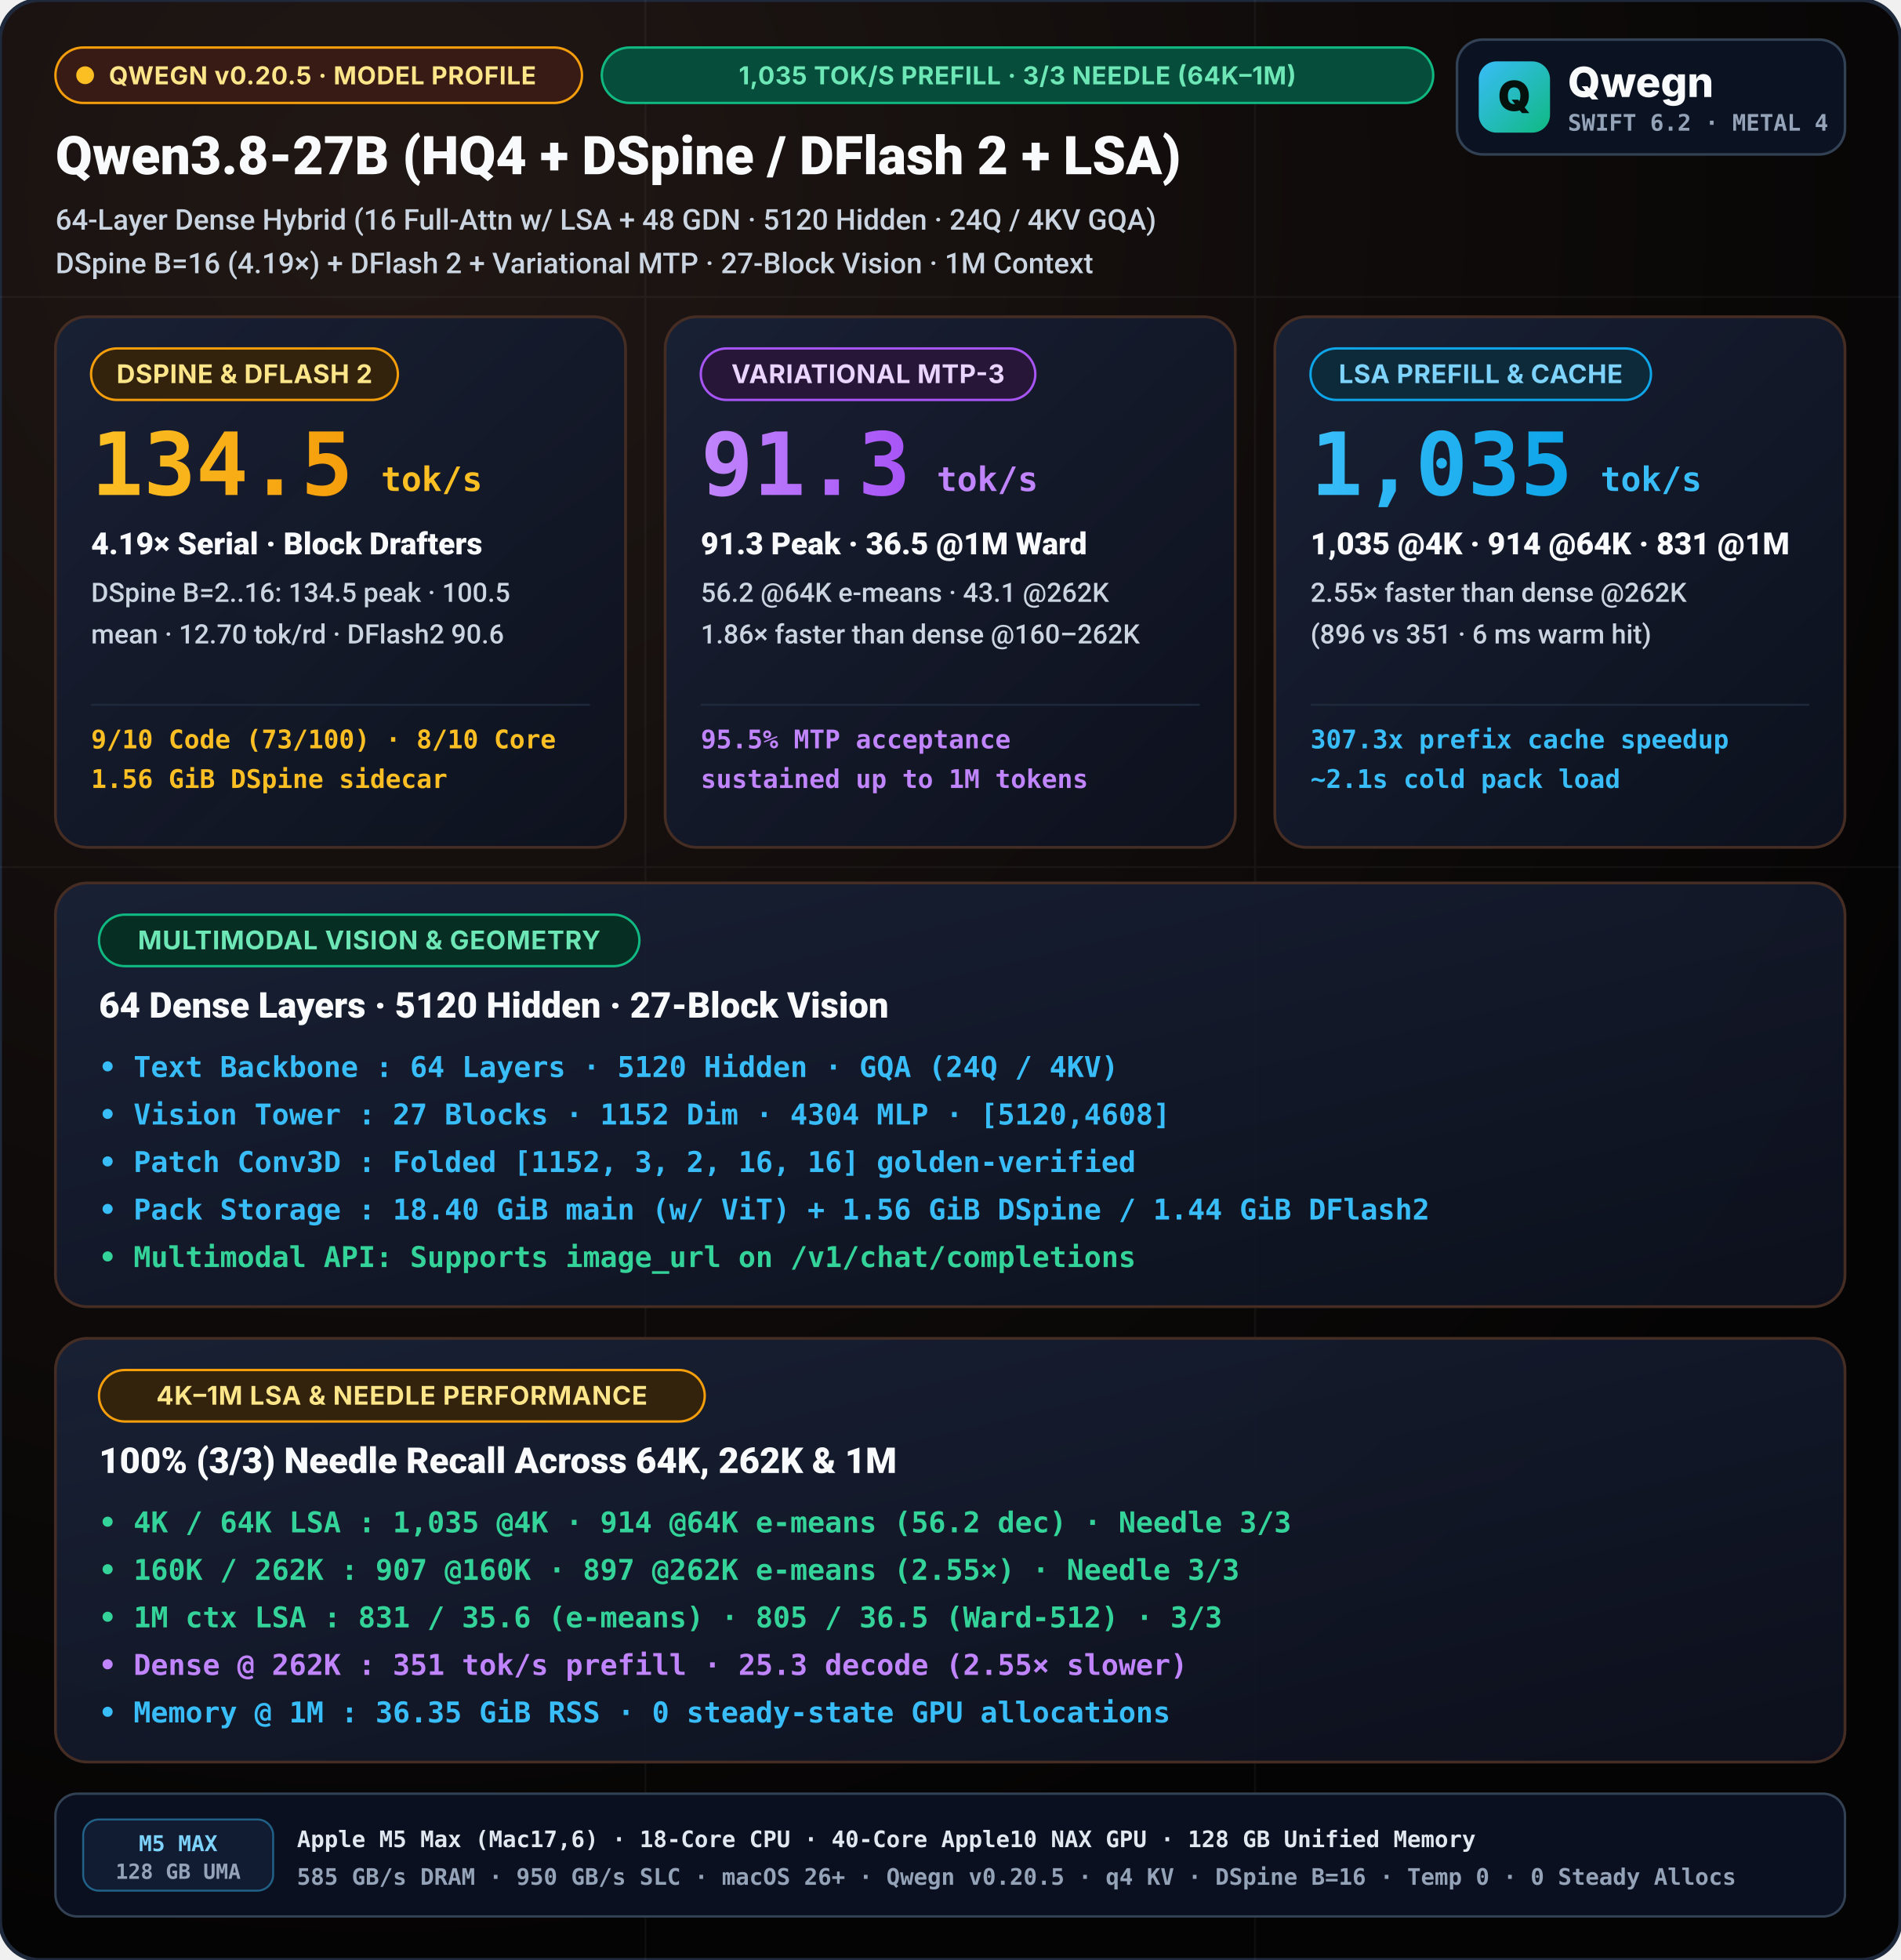
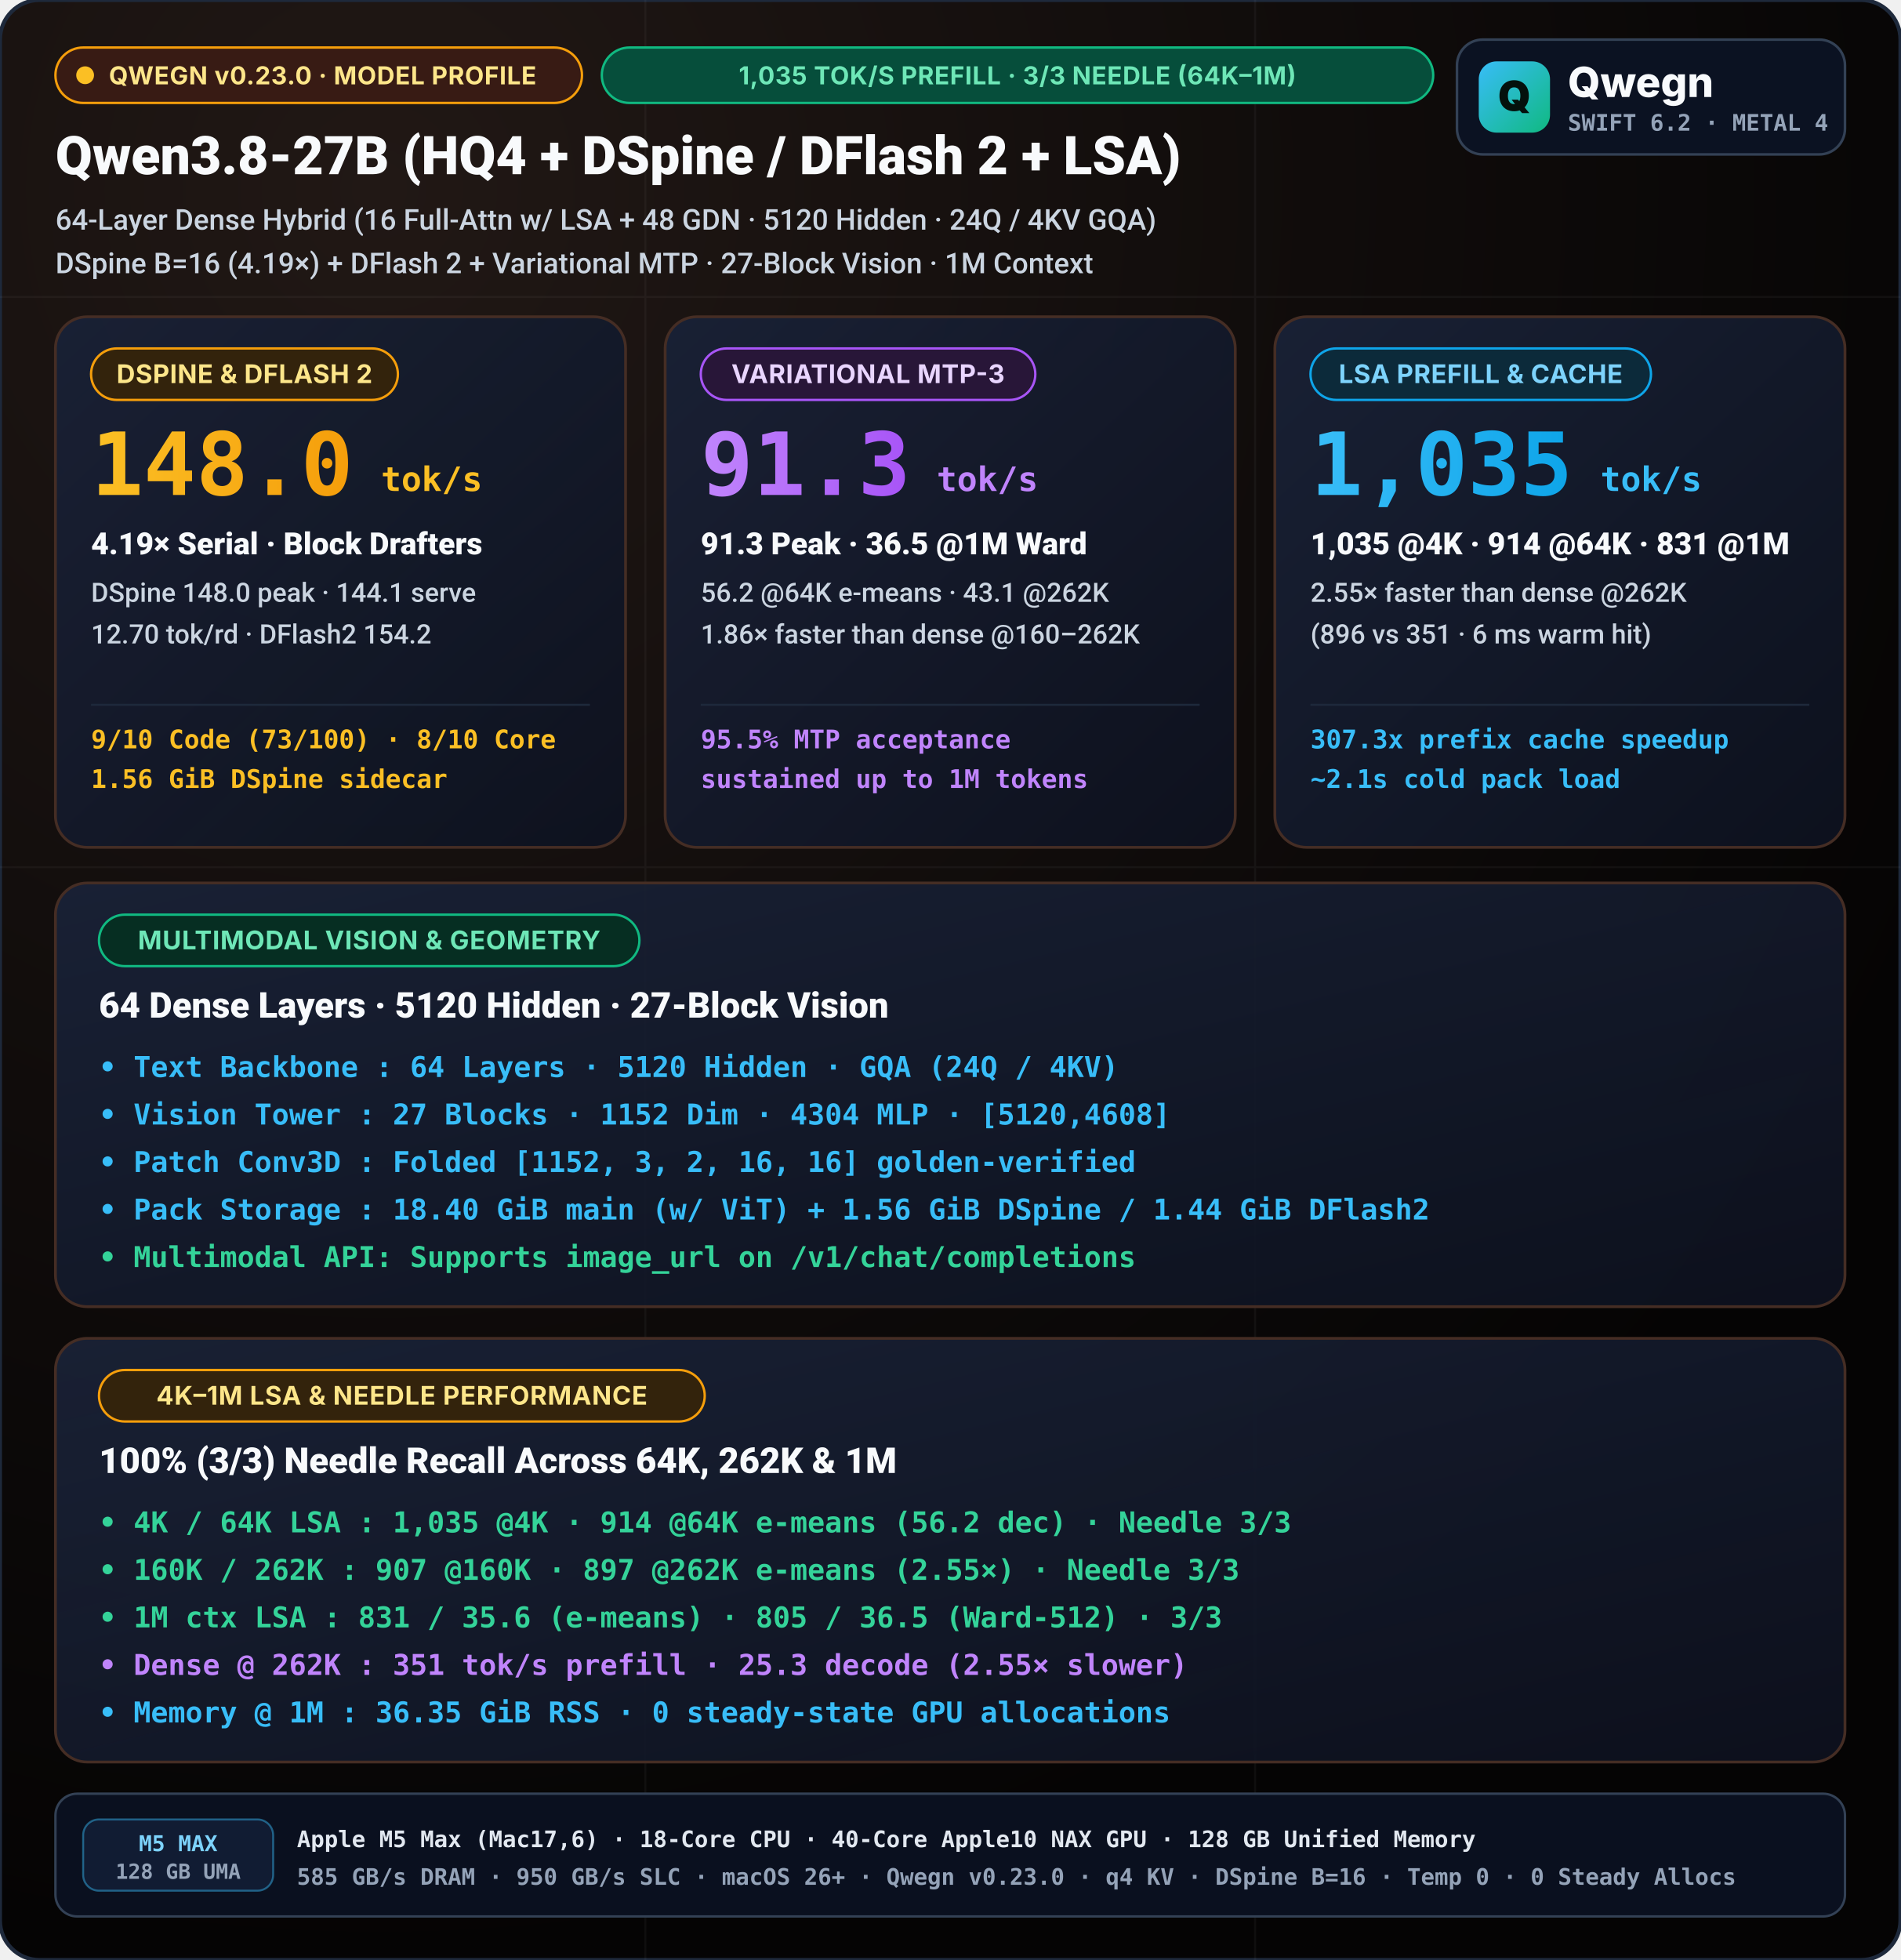
<svg xmlns="http://www.w3.org/2000/svg" viewBox="0 0 960 990" width="960" height="990">
  <defs>
    <radialGradient id="bgGlow" cx="20%" cy="10%" r="90%">
      <stop offset="0%" stop-color="#211815" />
      <stop offset="55%" stop-color="#100c0b" />
      <stop offset="100%" stop-color="#050404" />
    </radialGradient>
    <linearGradient id="cardGrad" x1="0%" y1="0%" x2="100%" y2="100%">
      <stop offset="0%" stop-color="#192136" stop-opacity="0.95" />
      <stop offset="100%" stop-color="#0d1220" stop-opacity="0.88" />
    </linearGradient>
    <linearGradient id="cyanGrad" x1="0%" y1="0%" x2="100%" y2="0%">
      <stop offset="0%" stop-color="#38bdf8" />
      <stop offset="100%" stop-color="#0ea5e9" />
    </linearGradient>
    <linearGradient id="purpleGrad" x1="0%" y1="0%" x2="100%" y2="0%">
      <stop offset="0%" stop-color="#c084fc" />
      <stop offset="100%" stop-color="#a855f7" />
    </linearGradient>
    <linearGradient id="amberGrad" x1="0%" y1="0%" x2="100%" y2="0%">
      <stop offset="0%" stop-color="#fbbf24" />
      <stop offset="100%" stop-color="#f59e0b" />
    </linearGradient>
    <linearGradient id="mark" x1="0" y1="0" x2="1" y2="1">
      <stop offset="0%" stop-color="#38bdf8" />
      <stop offset="100%" stop-color="#10b981" />
    </linearGradient>
  </defs>
  <style>
    svg { text-rendering: geometricPrecision; -webkit-font-smoothing: antialiased; }
    .title { font-family: -apple-system, BlinkMacSystemFont, "SF Pro Display", "Segoe UI", Roboto, sans-serif; font-weight: 800; }
    .subtitle { font-family: -apple-system, BlinkMacSystemFont, "SF Pro Text", "Segoe UI", Roboto, sans-serif; font-weight: 500; }
    .sans { font-family: -apple-system, BlinkMacSystemFont, "SF Pro Display", "Inter", "Segoe UI", system-ui, sans-serif; }
    .mono { font-family: "SF Mono", "JetBrains Mono", Menlo, Consolas, monospace; font-weight: 600; }
  </style>
  <rect width="960" height="990" rx="20" fill="url(#bgGlow)" stroke="#1e293b" stroke-width="2" />
  <g opacity="0.04" stroke="#ffffff" stroke-width="1">
    <line x1="0" y1="150" x2="960" y2="150" />
    <line x1="0" y1="438" x2="960" y2="438" />
    <line x1="326" y1="0" x2="326" y2="990" />
    <line x1="634" y1="0" x2="634" y2="990" />
  </g>
  <g transform="translate(28, 24)">
    <rect x="0.0" y="0.0" width="266" height="28" rx="14.0" fill="#381b14" stroke="#f59e0b" stroke-width="1.2" />
    <circle cx="15.0" cy="14.0" r="4.5" fill="#fbbf24" />
-     <text x="27.0" y="18.6" class="sans" font-size="12.5" font-weight="700" fill="#fde68a" letter-spacing="0.25">QWEGN v0.20.5 · MODEL PROFILE</text>
+     <text x="27.0" y="18.6" class="sans" font-size="12.5" font-weight="700" fill="#fde68a" letter-spacing="0.25">QWEGN v0.23.0 · MODEL PROFILE</text>
    <rect x="276.0" y="0.0" width="420" height="28" rx="14.0" fill="#064e3b" stroke="#10b981" stroke-width="1.2" />
    <text x="486.0" y="18.6" text-anchor="middle" class="sans" font-size="12.5" font-weight="700" fill="#6ee7b7" letter-spacing="0.25">1,035 TOK/S PREFILL · 3/3 NEEDLE (64K–1M)</text>
    <text x="0" y="64" fill="#f8fafc" class="title" font-size="27">Qwen3.8-27B (HQ4 + DSpine / DFlash 2 + LSA)</text>
    <text x="0" y="92" fill="#cbd5e1" class="subtitle" font-size="14.5">64-Layer Dense Hybrid (16 Full-Attn w/ LSA + 48 GDN · 5120 Hidden · 24Q / 4KV GQA)</text>
    <text x="0" y="114" fill="#cbd5e1" class="subtitle" font-size="14.5">DSpine B=16 (4.19×) + DFlash 2 + Variational MTP · 27-Block Vision · 1M Context</text>
  </g>
  <g transform="translate(736, 20)">
    <rect width="196" height="58" rx="13" fill="#0b1222" stroke="#334155" stroke-width="1.3" />
    <rect x="11" y="11" width="36" height="36" rx="9" fill="url(#mark)" />
    <text x="29" y="36" text-anchor="middle" class="sans" font-size="21" font-weight="900" fill="#04110c">Q</text>
    <text x="56" y="29" class="sans" font-size="21" font-weight="800" fill="#f8fafc">Qwegn</text>
    <text x="56" y="46" class="mono" font-size="11.5" font-weight="700" fill="#94a3b8">SWIFT 6.2 · METAL 4</text>
  </g>
  <g transform="translate(28, 160)">
    <rect width="288" height="268" rx="16" fill="url(#cardGrad)" stroke="#452d24" stroke-width="1.4" />
    <rect x="18.0" y="16.0" width="155" height="26" rx="13.0" fill="#33230c" stroke="#f59e0b" stroke-width="1.2" />
    <text x="95.5" y="33.5" text-anchor="middle" class="sans" font-size="13" font-weight="700" fill="#fde68a" letter-spacing="0.2">DSPINE &amp; DFLASH 2</text>
-     <text x="18" y="90" fill="url(#amberGrad)" class="title mono" font-size="44">134.5</text>
+     <text x="18" y="90" fill="url(#amberGrad)" class="title mono" font-size="44">148.0</text>
    <text x="164.5" y="88" fill="#fbbf24" class="title mono" font-size="17">tok/s</text>
    <text x="18" y="120" fill="#f8fafc" class="title" font-size="15.5">4.19× Serial · Block Drafters</text>
-     <text x="18" y="144" fill="#cbd5e1" class="subtitle" font-size="13.5">DSpine B=2..16: 134.5 peak · 100.5</text>
-     <text x="18" y="165" fill="#cbd5e1" class="subtitle" font-size="13.5">mean · 12.70 tok/rd · DFlash2 90.6</text>
+     <text x="18" y="144" fill="#cbd5e1" class="subtitle" font-size="13.5">DSpine 148.0 peak · 144.1 serve</text>
+     <text x="18" y="165" fill="#cbd5e1" class="subtitle" font-size="13.5">12.70 tok/rd · DFlash2 154.2</text>
    <line x1="18" y1="196" x2="270" y2="196" stroke="#1e293b" stroke-width="1" />
    <text x="18" y="218" fill="#fbbf24" class="mono" font-size="13">9/10 Code (73/100) · 8/10 Core</text>
    <text x="18" y="238" fill="#fbbf24" class="mono" font-size="13">1.56 GiB DSpine sidecar</text>
  </g>
  <g transform="translate(336, 160)">
    <rect width="288" height="268" rx="16" fill="url(#cardGrad)" stroke="#452d24" stroke-width="1.4" />
    <rect x="18.0" y="16.0" width="169" height="26" rx="13.0" fill="#281638" stroke="#a855f7" stroke-width="1.2" />
    <text x="102.5" y="33.5" text-anchor="middle" class="sans" font-size="13" font-weight="700" fill="#e9d5ff" letter-spacing="0.2">VARIATIONAL MTP-3</text>
    <text x="18" y="90" fill="url(#purpleGrad)" class="title mono" font-size="44">91.3</text>
    <text x="137.2" y="88" fill="#c084fc" class="title mono" font-size="17">tok/s</text>
    <text x="18" y="120" fill="#f8fafc" class="title" font-size="15.5">91.3 Peak · 36.5 @1M Ward</text>
    <text x="18" y="144" fill="#cbd5e1" class="subtitle" font-size="13.5">56.2 @64K e-means · 43.1 @262K</text>
    <text x="18" y="165" fill="#cbd5e1" class="subtitle" font-size="13.5">1.86× faster than dense @160–262K</text>
    <line x1="18" y1="196" x2="270" y2="196" stroke="#1e293b" stroke-width="1" />
    <text x="18" y="218" fill="#c084fc" class="mono" font-size="13">95.5% MTP acceptance</text>
    <text x="18" y="238" fill="#c084fc" class="mono" font-size="13">sustained up to 1M tokens</text>
  </g>
  <g transform="translate(644, 160)">
    <rect width="288" height="268" rx="16" fill="url(#cardGrad)" stroke="#452d24" stroke-width="1.4" />
    <rect x="18.0" y="16.0" width="172" height="26" rx="13.0" fill="#0c2a3a" stroke="#0ea5e9" stroke-width="1.2" />
    <text x="104.0" y="33.5" text-anchor="middle" class="sans" font-size="13" font-weight="700" fill="#7dd3fc" letter-spacing="0.2">LSA PREFILL &amp; CACHE</text>
    <text x="18" y="90" fill="url(#cyanGrad)" class="title mono" font-size="44">1,035</text>
    <text x="164.5" y="88" fill="#38bdf8" class="title mono" font-size="17">tok/s</text>
    <text x="18" y="120" fill="#f8fafc" class="title" font-size="15.5">1,035 @4K · 914 @64K · 831 @1M</text>
    <text x="18" y="144" fill="#cbd5e1" class="subtitle" font-size="13.5">2.55× faster than dense @262K</text>
    <text x="18" y="165" fill="#cbd5e1" class="subtitle" font-size="13.5">(896 vs 351 · 6 ms warm hit)</text>
    <line x1="18" y1="196" x2="270" y2="196" stroke="#1e293b" stroke-width="1" />
    <text x="18" y="218" fill="#38bdf8" class="mono" font-size="13">307.3x prefix cache speedup</text>
    <text x="18" y="238" fill="#38bdf8" class="mono" font-size="13">~2.1s cold pack load</text>
  </g>
  <g transform="translate(28, 446)">
    <rect width="904" height="214" rx="16" fill="url(#cardGrad)" stroke="#452d24" stroke-width="1.4" />
    <rect x="22.0" y="16.0" width="273" height="26" rx="13.0" fill="#062e22" stroke="#10b981" stroke-width="1.2" />
    <text x="158.5" y="33.5" text-anchor="middle" class="sans" font-size="13" font-weight="700" fill="#6ee7b7" letter-spacing="0.3">MULTIMODAL VISION &amp; GEOMETRY</text>
    <text x="22" y="68" fill="#f8fafc" class="title" font-size="18">64 Dense Layers · 5120 Hidden · 27-Block Vision</text>
    <text x="22" y="98" fill="#38bdf8" class="mono" font-size="14.5">• Text Backbone : 64 Layers · 5120 Hidden · GQA (24Q / 4KV)</text>
    <text x="22" y="122" fill="#38bdf8" class="mono" font-size="14.5">• Vision Tower  : 27 Blocks · 1152 Dim · 4304 MLP · [5120,4608]</text>
    <text x="22" y="146" fill="#38bdf8" class="mono" font-size="14.5">• Patch Conv3D  : Folded [1152, 3, 2, 16, 16] golden-verified</text>
    <text x="22" y="170" fill="#38bdf8" class="mono" font-size="14.5">• Pack Storage  : 18.40 GiB main (w/ ViT) + 1.56 GiB DSpine / 1.44 GiB DFlash2</text>
    <text x="22" y="194" fill="#34d399" class="mono" font-size="14.5">• Multimodal API: Supports image_url on /v1/chat/completions</text>
  </g>
  <g transform="translate(28, 676)">
    <rect width="904" height="214" rx="16" fill="url(#cardGrad)" stroke="#452d24" stroke-width="1.4" />
    <rect x="22.0" y="16.0" width="306" height="26" rx="13.0" fill="#33230c" stroke="#f59e0b" stroke-width="1.2" />
    <text x="175.0" y="33.5" text-anchor="middle" class="sans" font-size="13" font-weight="700" fill="#fde68a" letter-spacing="0.3">4K–1M LSA &amp; NEEDLE PERFORMANCE</text>
    <text x="22" y="68" fill="#f8fafc" class="title" font-size="18">100% (3/3) Needle Recall Across 64K, 262K &amp; 1M</text>
    <text x="22" y="98" fill="#34d399" class="mono" font-size="14.5">• 4K / 64K LSA : 1,035 @4K · 914 @64K e-means (56.2 dec) · Needle 3/3</text>
    <text x="22" y="122" fill="#34d399" class="mono" font-size="14.5">• 160K / 262K  : 907 @160K · 897 @262K e-means (2.55×) · Needle 3/3</text>
    <text x="22" y="146" fill="#34d399" class="mono" font-size="14.5">• 1M ctx LSA   : 831 / 35.6 (e-means) · 805 / 36.5 (Ward-512) · 3/3</text>
    <text x="22" y="170" fill="#c084fc" class="mono" font-size="14.5">• Dense @ 262K : 351 tok/s prefill · 25.3 decode (2.55× slower)</text>
    <text x="22" y="194" fill="#38bdf8" class="mono" font-size="14.5">• Memory @ 1M  : 36.35 GiB RSS · 0 steady-state GPU allocations</text>
  </g>
  <g transform="translate(28, 906)">
    <rect width="904" height="62" rx="11" fill="#0a101f" stroke="#334155" stroke-width="1.2" />
    <rect x="14" y="13" width="96" height="36" rx="8" fill="#111c33" stroke="#38bdf8" stroke-opacity="0.45" stroke-width="1" />
    <text x="62" y="29" text-anchor="middle" class="mono" font-size="11" font-weight="800" fill="#7dd3fc">M5 MAX</text>
    <text x="62" y="43" text-anchor="middle" class="mono" font-size="10.5" fill="#94a3b8">128 GB UMA</text>
    <text x="122" y="27" class="mono" font-size="11.5" font-weight="700" fill="#e2e8f0">Apple M5 Max (Mac17,6) · 18-Core CPU · 40-Core Apple10 NAX GPU · 128 GB Unified Memory</text>
-     <text x="122" y="46" class="mono" font-size="11.5" fill="#94a3b8">585 GB/s DRAM · 950 GB/s SLC · macOS 26+ · Qwegn v0.20.5 · q4 KV · DSpine B=16 · Temp 0 · 0 Steady Allocs</text>
+     <text x="122" y="46" class="mono" font-size="11.5" fill="#94a3b8">585 GB/s DRAM · 950 GB/s SLC · macOS 26+ · Qwegn v0.23.0 · q4 KV · DSpine B=16 · Temp 0 · 0 Steady Allocs</text>
  </g>
</svg>
